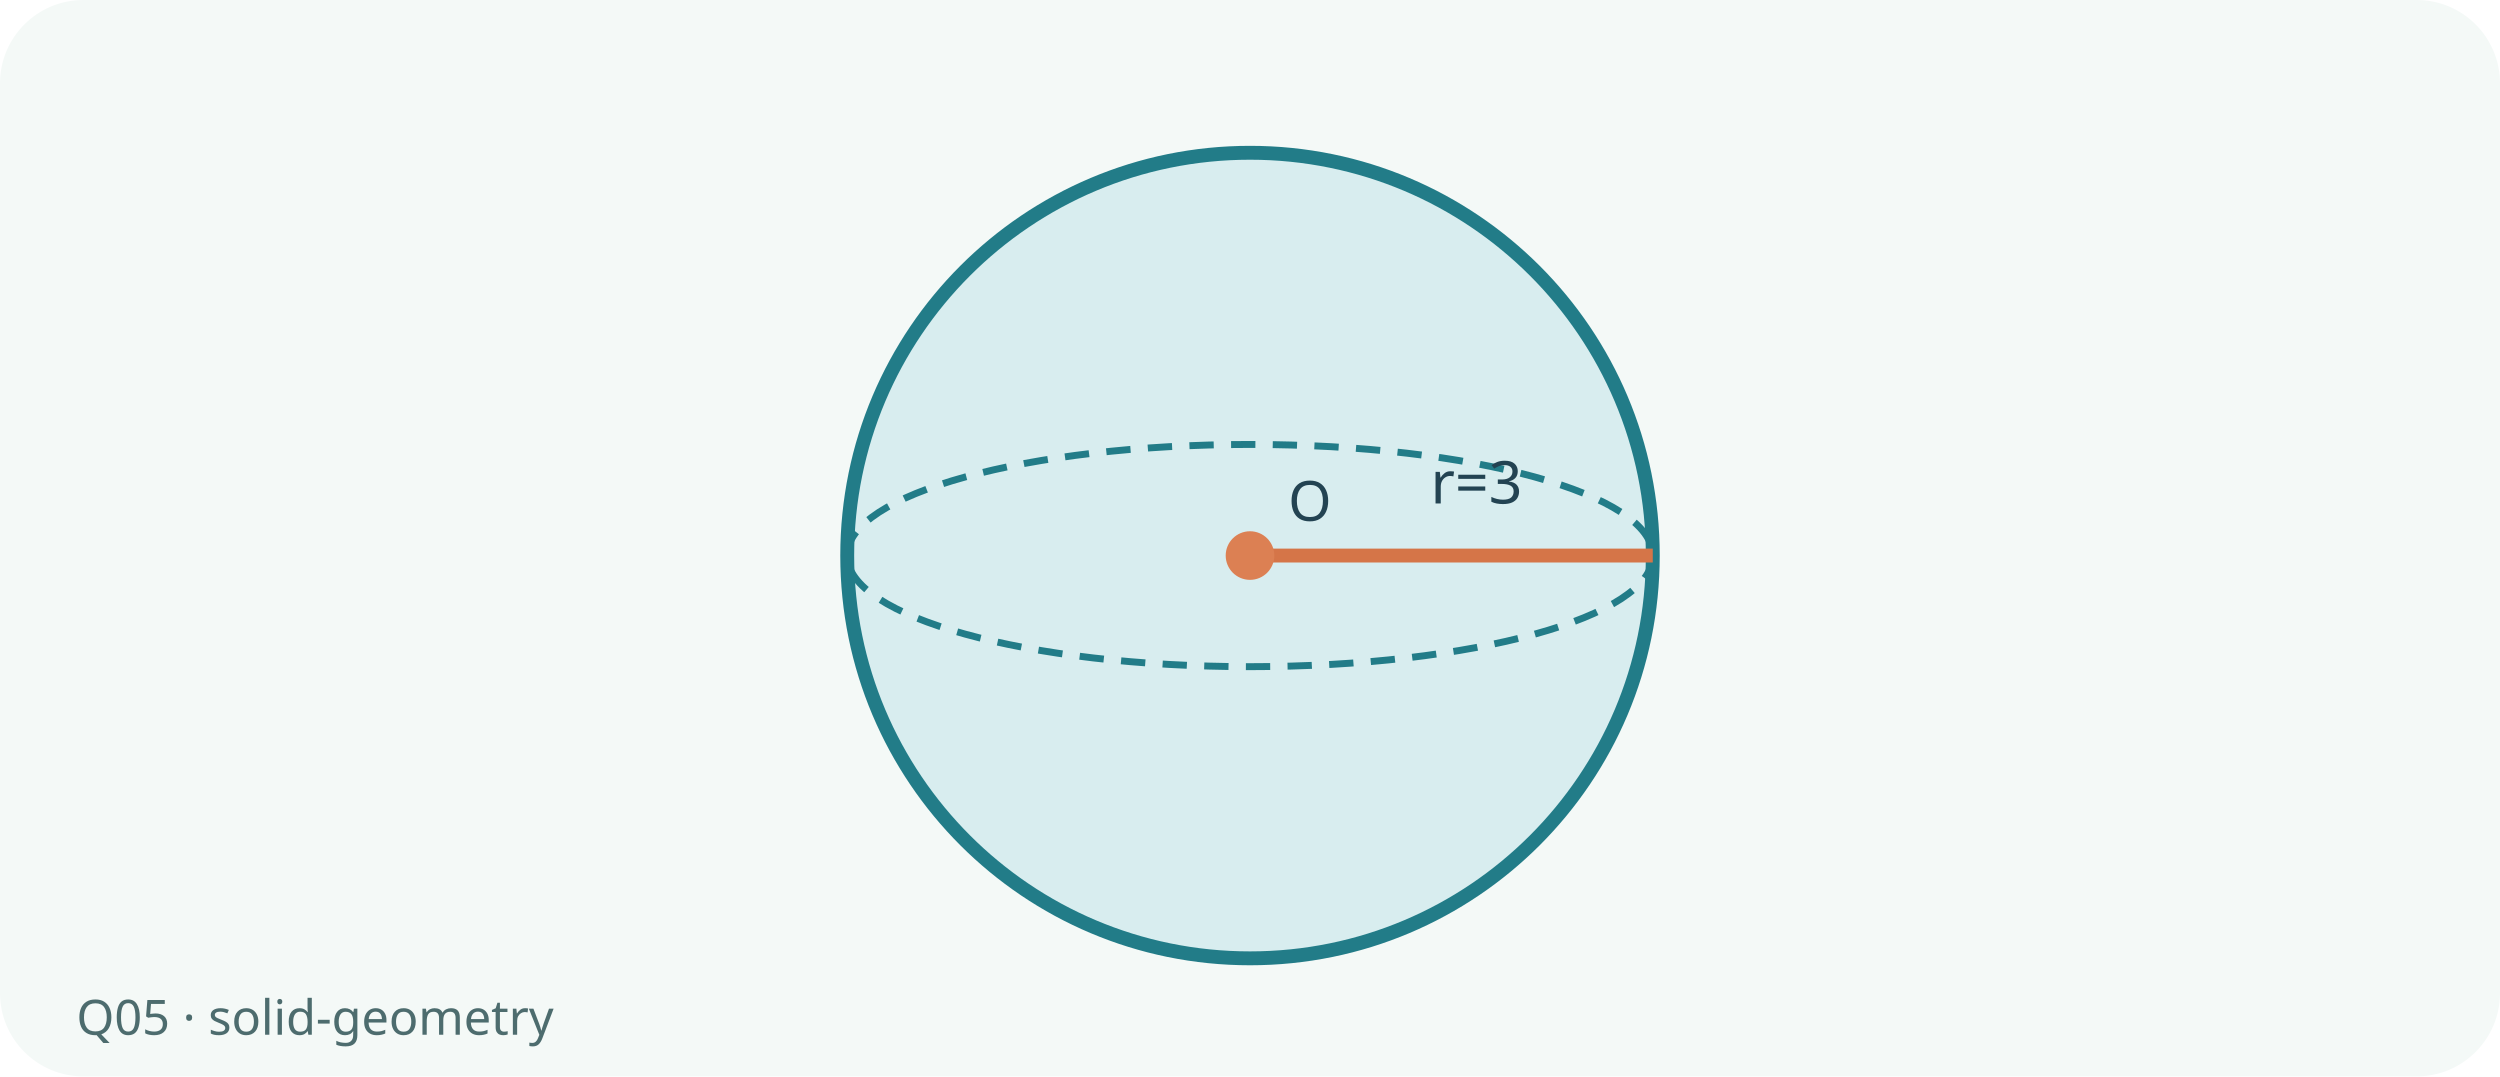
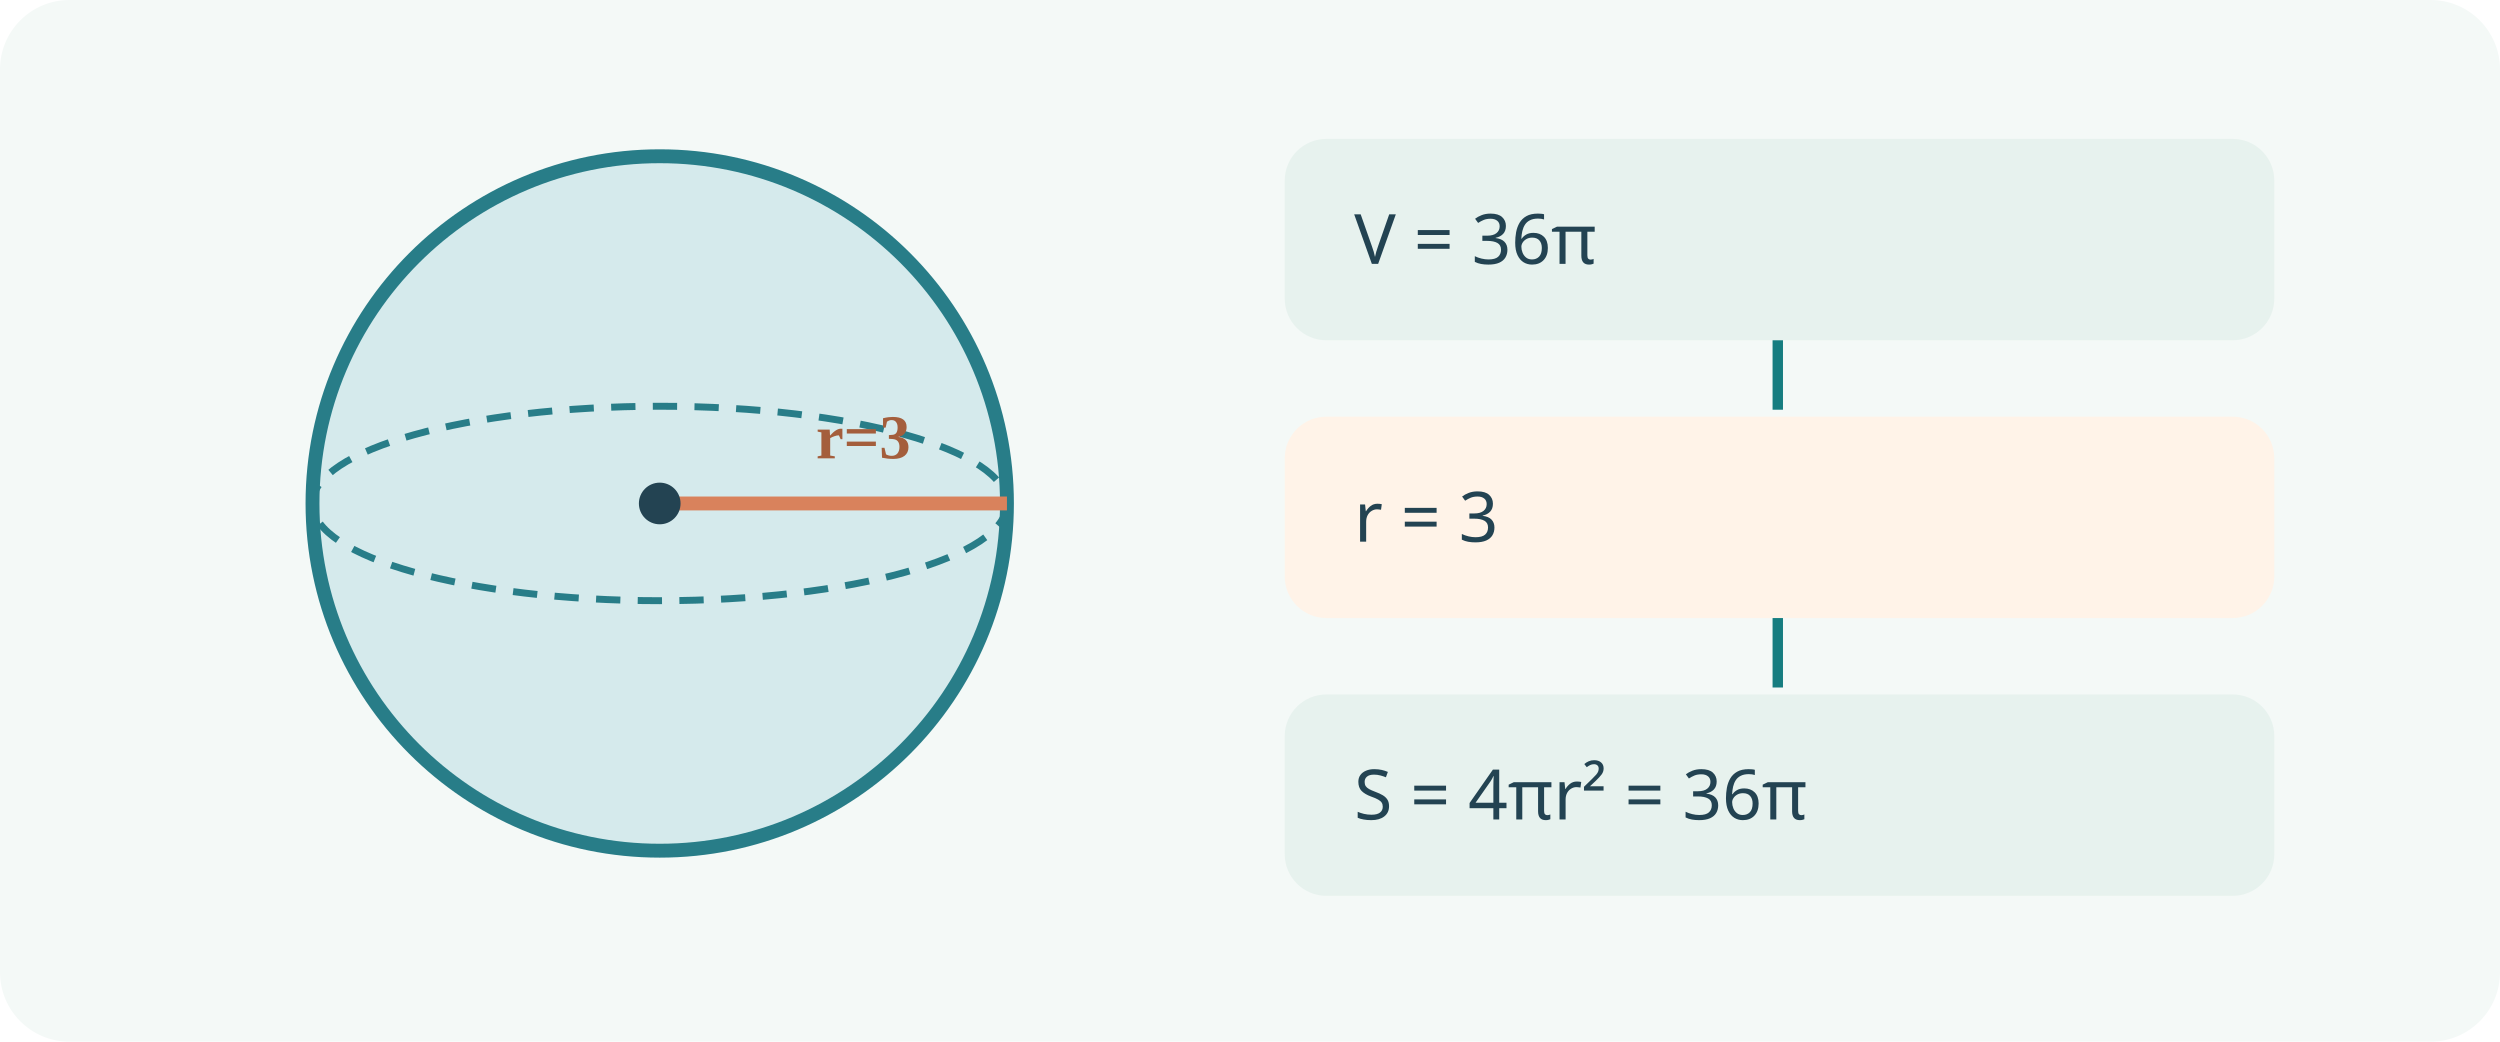
- <svg xmlns="http://www.w3.org/2000/svg" viewBox="0 0 720 310" role="img" aria-label="半径 r 同时决定球体积 r³ 和表面积 r² 的尺度">
-   <rect x="0" y="0" width="720" height="310" rx="24" fill="#f4f9f7" />
-   <circle cx="360" cy="160" r="116" fill="#bde2e8" fill-opacity=".5" stroke="#227c88" stroke-width="4" />
-   <ellipse cx="360" cy="160" rx="116" ry="32" fill="none" stroke="#227c88" stroke-dasharray="7 5" stroke-width="2" />
-   <path d="M360 160H476" stroke="#d57548" stroke-width="4" />
-   <circle cx="360" cy="160" r="7" fill="#dc8053" />
-   <text x="371" y="150" fill="#234352" font-size="16" font-family="system-ui, sans-serif">O</text>
-   <text x="412" y="145" fill="#234352" font-size="17" font-family="system-ui, sans-serif">r=3</text>
-   <text x="22" y="298" fill="#4d6c6e" font-size="14" font-family="system-ui,sans-serif">Q05 · solid-geometry</text>
+ <svg xmlns="http://www.w3.org/2000/svg" viewBox="0 0 720 300" role="img" aria-label="球半径三由体积反求">
+   <rect width="720" height="300" rx="20" fill="#f4f9f7" />
+   <circle cx="190" cy="145" r="100" fill="#bfe0e5" fill-opacity=".6" stroke="#287d88" stroke-width="4" />
+   <ellipse cx="190" cy="145" rx="100" ry="28" fill="none" stroke="#287d88" stroke-dasharray="7 5" stroke-width="2" />
+   <path d="M190 145H290" stroke="#d9825c" stroke-width="4" />
+   <circle cx="190" cy="145" r="6" fill="#234352" />
+   <text x="235" y="132" fill="#a45e3c" font-size="18" font-weight="700">r=3</text>
+   <g fill="#234352" font-family="system-ui,sans-serif">
+     <rect x="370" y="40" width="285" height="58" rx="12" fill="#e7f2ee" />
+     <rect x="370" y="120" width="285" height="58" rx="12" fill="#fff3e8" />
+     <rect x="370" y="200" width="285" height="58" rx="12" fill="#e7f2ee" />
+     <text x="390" y="76" font-size="20">V = 36π</text>
+     <text x="390" y="156" font-size="20">r = 3</text>
+     <text x="390" y="236" font-size="20">S = 4πr² = 36π</text>
+   </g>
+   <path d="M512 98V118M512 178V198" stroke="#167d80" stroke-width="3" />
</svg>
